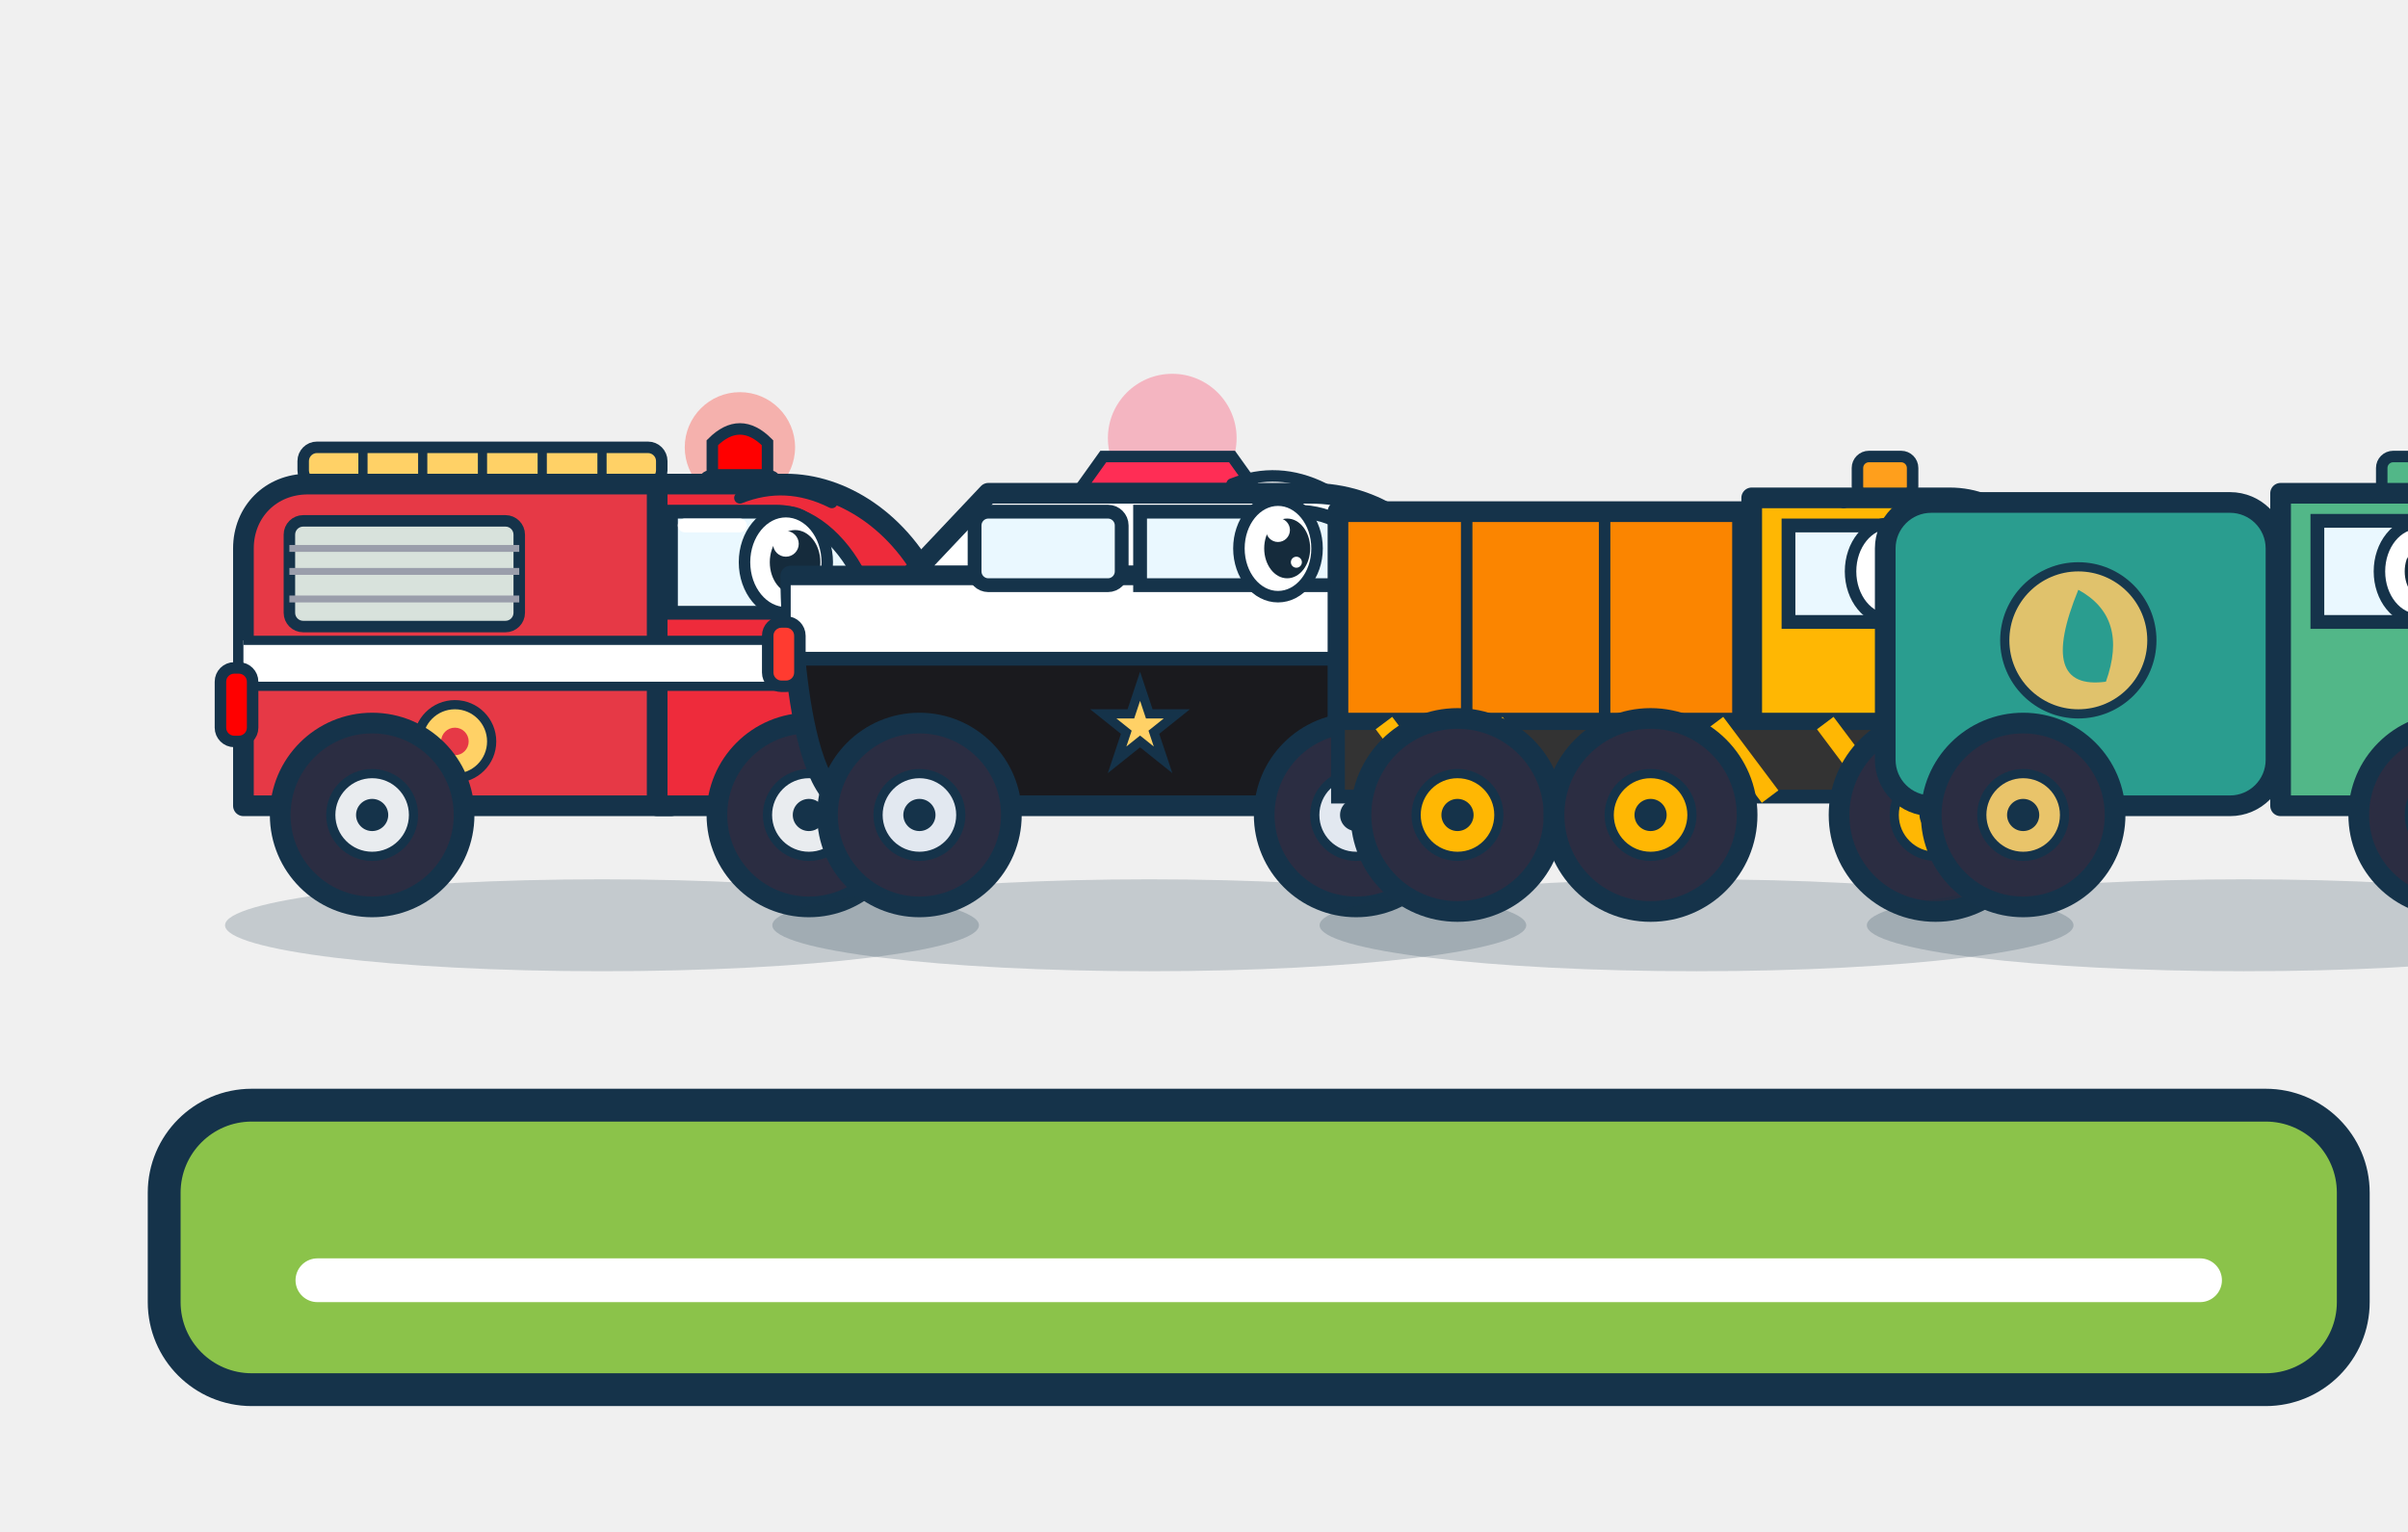
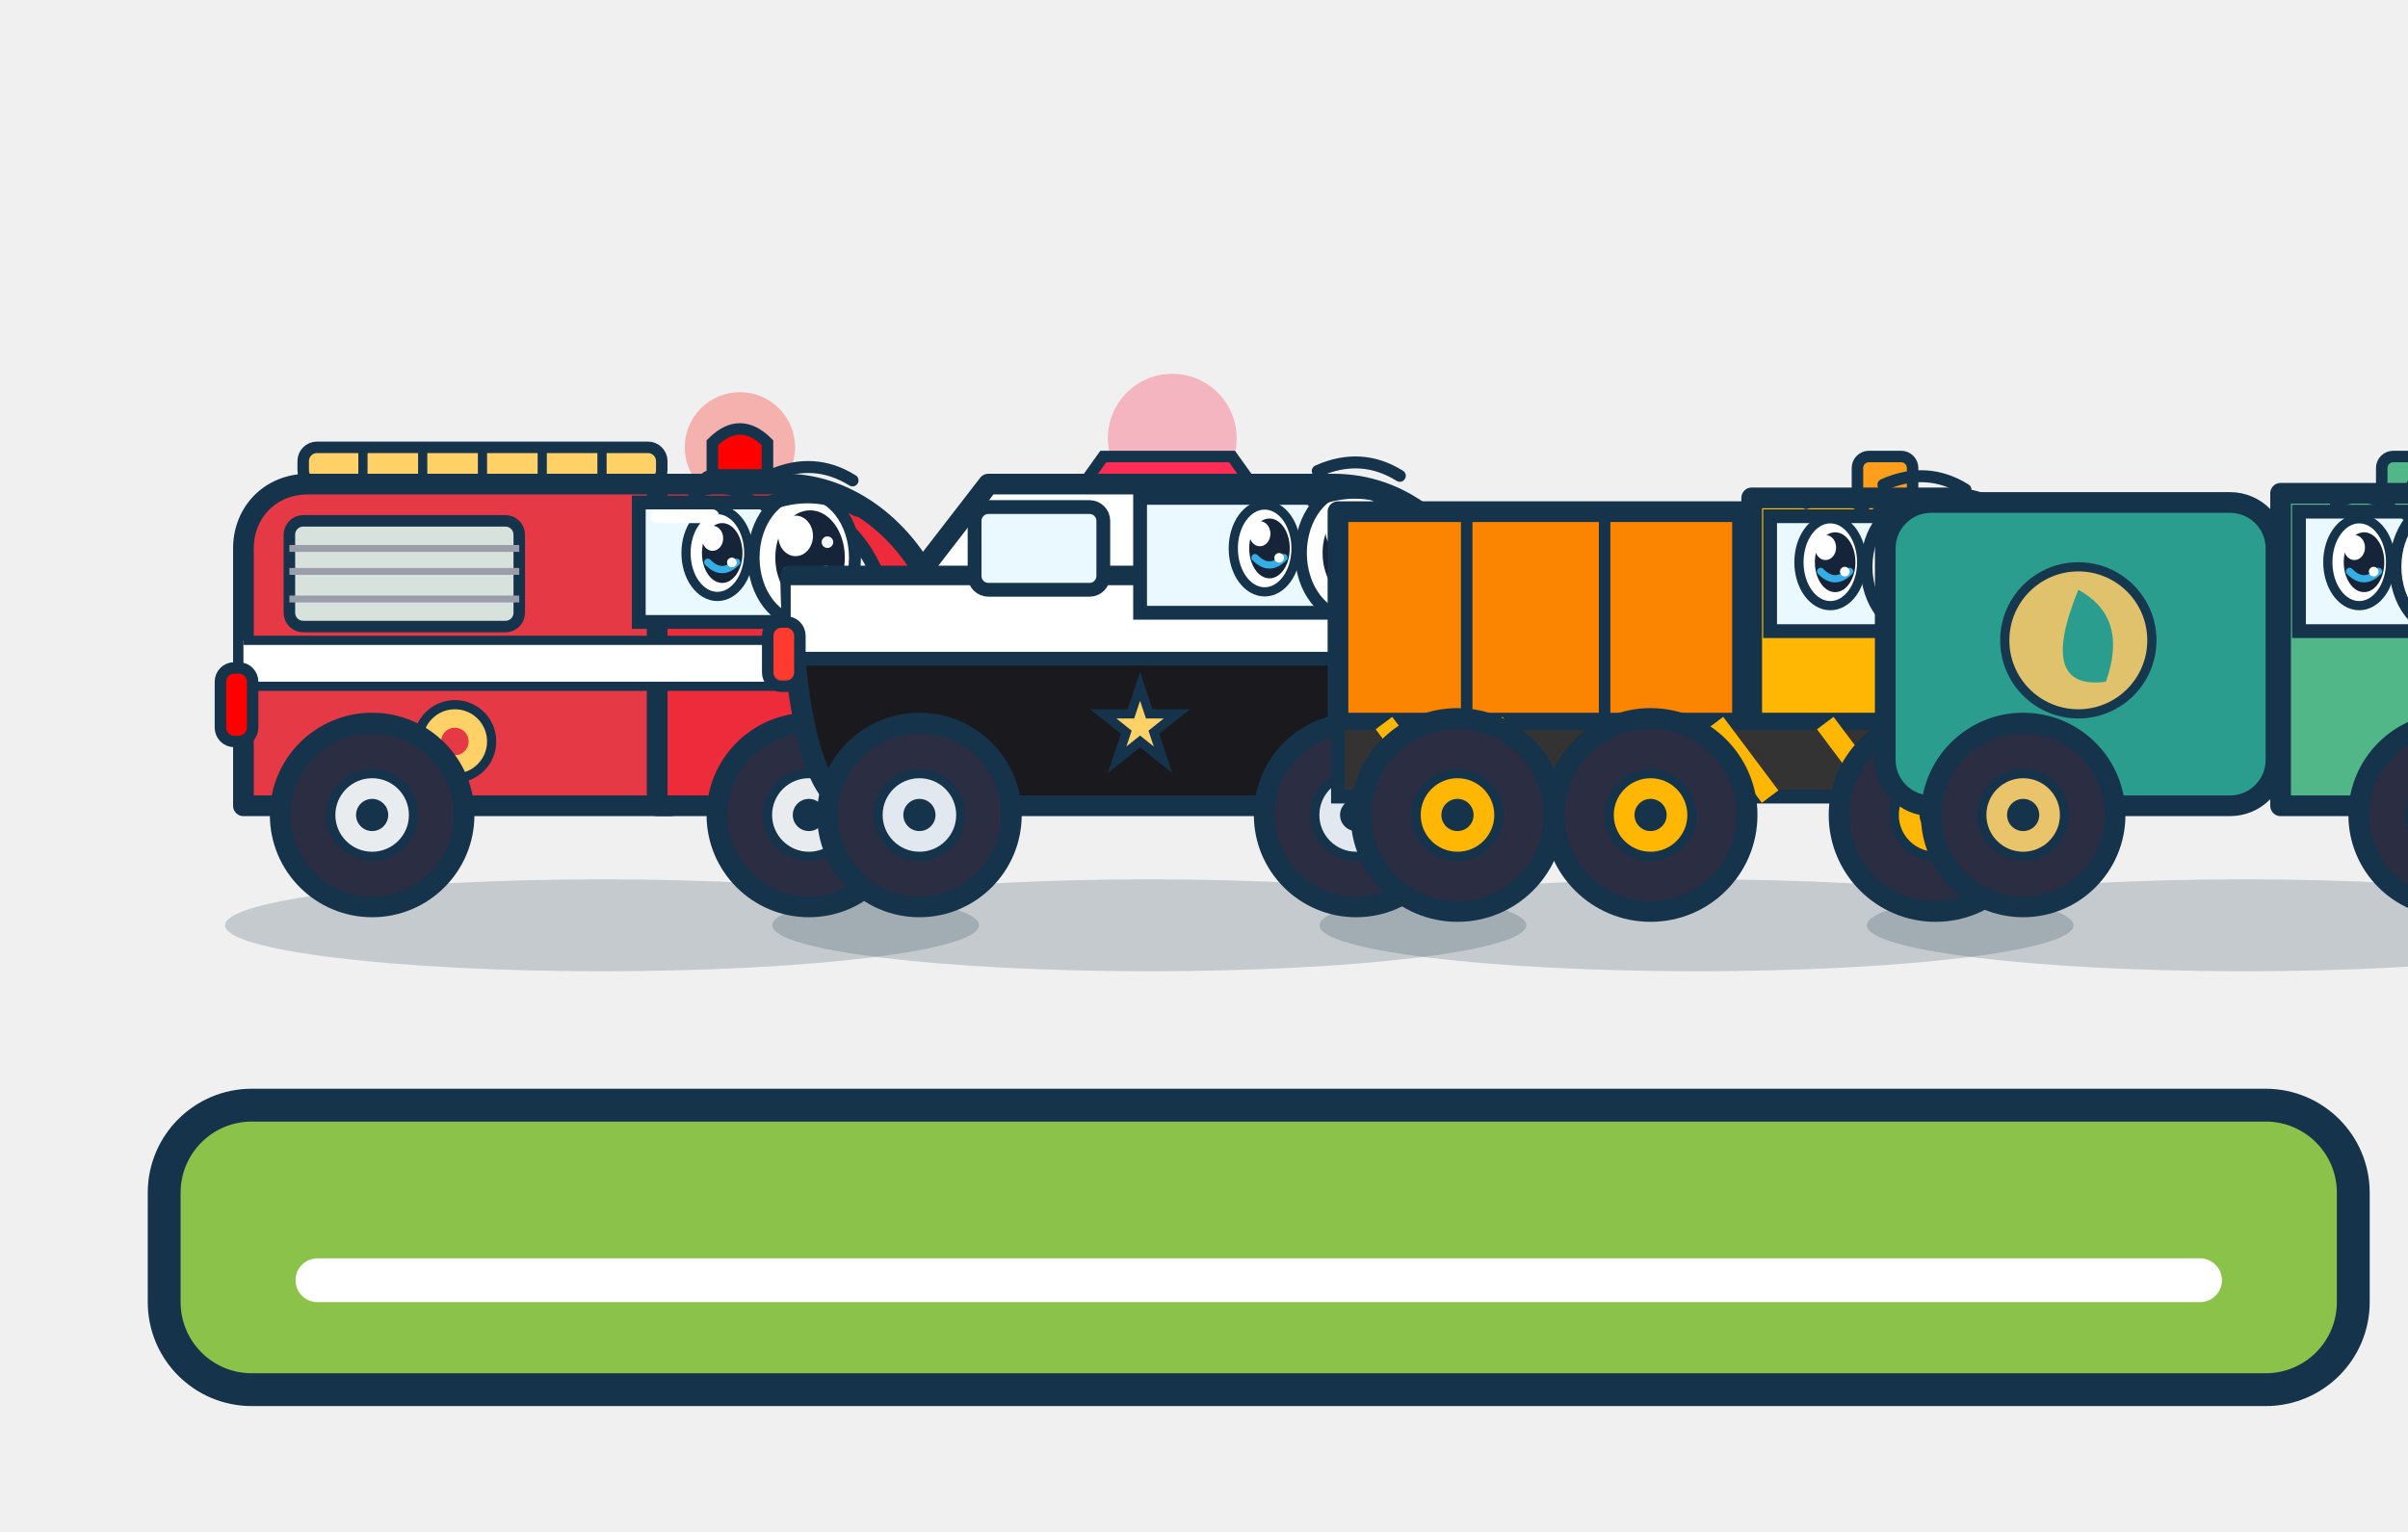
<svg xmlns="http://www.w3.org/2000/svg" viewBox="0 0 220 140" width="220" height="140">
  <g transform="translate(5, 5)">
    <rect x="10" y="96" width="200" height="26" rx="8" fill="#8BC34A" stroke="#15334A" stroke-width="3" />
    <line x1="24" y1="112" x2="196" y2="112" stroke="#FFFFFF" stroke-width="4" stroke-linecap="round" />
    <g transform="translate(8, 30) scale(0.42)">
      <ellipse cx="100" cy="118" rx="82" ry="10" fill="rgba(21, 51, 74, 0.2)" />
      <g transform="translate(0, 0)">
        <circle cx="130" cy="14" r="12" fill="#FF3B30" opacity="0.35" />
        <path d="M 124 20 L 124 13 Q 130 7 136 13 L 136 20 Z" fill="#FF0000" stroke="#15334A" stroke-width="2.5" />
        <rect x="122" y="20" width="16" height="5" rx="1.5" fill="#FFCC00" stroke="#15334A" stroke-width="2" />
        <rect x="35" y="14" width="78" height="8" rx="3" fill="#FFD166" stroke="#15334A" stroke-width="2.5" />
        <line x1="48" y1="14" x2="48" y2="22" stroke="#15334A" stroke-width="2" />
        <line x1="61" y1="14" x2="61" y2="22" stroke="#15334A" stroke-width="2" />
        <line x1="74" y1="14" x2="74" y2="22" stroke="#15334A" stroke-width="2" />
        <line x1="87" y1="14" x2="87" y2="22" stroke="#15334A" stroke-width="2" />
        <line x1="100" y1="14" x2="100" y2="22" stroke="#15334A" stroke-width="2" />
        <path d="M 22 36 C 22 28 28 22 36 22 L 115 22 L 115 92 L 22 92 Z" fill="#E63946" stroke="#15334A" stroke-width="4.5" stroke-linejoin="round" />
        <path d="M 112 22 L 140 22 C 152 22 165 30 172 45 L 178 60 C 182 68 182 92 172 92 L 112 92 Z" fill="#EE2B3B" stroke="#15334A" stroke-width="4.5" stroke-linejoin="round" />
        <path d="M 22 56 L 178 56 L 178 66 L 22 66 Z" fill="#FFFFFF" />
        <line x1="22" y1="56" x2="178" y2="56" stroke="#15334A" stroke-width="2" />
        <line x1="22" y1="66" x2="178" y2="66" stroke="#15334A" stroke-width="2" />
        <rect x="32" y="30" width="50" height="23" rx="3" fill="#D8E2DC" stroke="#15334A" stroke-width="2.5" />
        <line x1="32" y1="36" x2="82" y2="36" stroke="#9A9EAB" stroke-width="1.5" />
        <line x1="32" y1="41" x2="82" y2="41" stroke="#9A9EAB" stroke-width="1.5" />
        <line x1="32" y1="47" x2="82" y2="47" stroke="#9A9EAB" stroke-width="1.5" />
        <circle cx="68" cy="78" r="8" fill="#FFD166" stroke="#15334A" stroke-width="2" />
        <circle cx="68" cy="78" r="3" fill="#E63946" />
-         <path d="M 115 28 L 138 28 C 145 28 152 34 156 42 L 158 50 L 115 50 Z" fill="#EAF8FF" stroke="#15334A" stroke-width="3" />
-         <ellipse cx="140" cy="39" rx="9" ry="11" fill="#FFFFFF" stroke="#15334A" stroke-width="2.5" />
-         <ellipse cx="142" cy="39" rx="5.5" ry="7" fill="#152B3C" />
-         <circle cx="140" cy="35" r="2.8" fill="#FFFFFF" />
-         <circle cx="144" cy="42" r="1.3" fill="#FFFFFF" />
-         <path d="M 130 25 Q 140 21 150 26" fill="none" stroke="#15334A" stroke-width="2.5" stroke-linecap="round" />
-         <path d="M 118 31 L 130 31" stroke="#FFFFFF" stroke-width="3" stroke-linecap="round" />
+         <path d="M 108 26 L 140 26 C 148 26 156 32 160 42 L 162 52 L 108 52 Z" fill="#EAF8FF" stroke="#15334A" stroke-width="3" />
+         <ellipse cx="125.1" cy="37" rx="6.825" ry="9.45" fill="#FFFFFF" stroke="#15334A" stroke-width="2" />
+         <ellipse cx="126.15" cy="37" rx="4.41" ry="6.51" fill="#152438" />
+         <path d="M 123 39 Q 126.15 42.2 129.3 39" fill="none" stroke="#38BDF8" stroke-width="1.575" stroke-linecap="round" opacity="0.9" />
+         <ellipse cx="124.05" cy="33.8" rx="2.31" ry="2.73" fill="#FFFFFF" />
+         <circle cx="128.25" cy="39.05" r="1.05" fill="#FFFFFF" />
+         <path d="M 119.85 24.35 Q 126.15 21.2 132.45 25.4" fill="none" stroke="#15334A" stroke-width="2.2" stroke-linecap="round" />
+         <ellipse cx="144" cy="38" rx="11.025" ry="14.175" fill="#FFFFFF" stroke="#15334A" stroke-width="2.6" />
+         <ellipse cx="145.26" cy="38" rx="7.56" ry="10.29" fill="#152438" />
+         <path d="M 140.325 41.15 Q 145.575 45.875 150.825 41.15" fill="none" stroke="#38BDF8" stroke-width="2.31" stroke-linecap="round" opacity="0.95" />
+         <path d="M 141.9 43.25 Q 145.575 46.925 149.25 43.25" fill="none" stroke="#7DD3FC" stroke-width="1.26" stroke-linecap="round" opacity="0.9" />
+         <ellipse cx="142.11" cy="33.275" rx="3.78" ry="4.41" fill="#FFFFFF" />
+         <circle cx="148.725" cy="41.675" r="1.89" fill="#FFFFFF" />
+         <circle cx="149.04" cy="34.64" r="1.26" fill="#FFFFFF" opacity="0.95" />
+         <path d="M 135.6 26.45 Q 146.1 22.25 155.55 27.5" fill="none" stroke="#15334A" stroke-width="3.2" stroke-linecap="round" />
+         <path d="M 136.65 20.15 Q 146.1 15.95 154.5 21.2" fill="none" stroke="#15334A" stroke-width="2.6" stroke-linecap="round" />
+         <ellipse cx="154" cy="62" rx="7.5" ry="4.5" fill="#FF6B8B" opacity="0.7" />
+         <circle cx="151.5" cy="61" r="1.5" fill="#FFFFFF" opacity="0.6" />
+         <path d="M 156 72 Q 164 84 174 73 Z" fill="#E63946" stroke="#15334A" stroke-width="2.5" stroke-linejoin="round" />
+         <path d="M 160 78 Q 165 83 170 78 Z" fill="#FF8DA1" />
+         <path d="M 112 29 L 124 29" stroke="#FFFFFF" stroke-width="3" stroke-linecap="round" />
        <path d="M 175 70 Q 183 70 183 80 Q 183 88 172 88" fill="#CED4DA" stroke="#15334A" stroke-width="3.5" stroke-linejoin="round" />
-         <path d="M 158 76 Q 164 83 170 76" fill="none" stroke="#15334A" stroke-width="3" stroke-linecap="round" />
        <circle cx="174" cy="58" r="7" fill="#FFEA00" stroke="#15334A" stroke-width="3" />
        <circle cx="176" cy="56" r="2.5" fill="#FFFFFF" />
        <rect x="17" y="62" width="7" height="16" rx="3" fill="#FF0000" stroke="#15334A" stroke-width="2.5" />
        <circle cx="50" cy="94" r="20" fill="#2B2D42" stroke="#15334A" stroke-width="4.5" />
        <circle cx="50" cy="94" r="9" fill="#E9ECEF" stroke="#15334A" stroke-width="2" />
        <circle cx="50" cy="94" r="3.5" fill="#15334A" />
        <circle cx="145" cy="94" r="20" fill="#2B2D42" stroke="#15334A" stroke-width="4.5" />
        <circle cx="145" cy="94" r="9" fill="#E9ECEF" stroke="#15334A" stroke-width="2" />
        <circle cx="145" cy="94" r="3.5" fill="#15334A" />
      </g>
    </g>
    <g transform="translate(58, 30) scale(0.42)">
      <ellipse cx="100" cy="118" rx="82" ry="10" fill="rgba(21, 51, 74, 0.2)" />
      <g transform="translate(0, 0)">
        <circle cx="105" cy="12" r="14" fill="#FF2D55" opacity="0.3" />
        <path d="M 90 16 L 118 16 L 123 23 L 85 23 Z" fill="#FF2D55" stroke="#15334A" stroke-width="2.5" />
        <rect x="98" y="23" width="12" height="5" fill="#CED4DA" stroke="#15334A" stroke-width="2" />
-         <path d="M 48 42 L 65 24 L 135 24 C 150 24 160 33 166 42 Z" fill="#FFFFFF" stroke="#15334A" stroke-width="4.5" stroke-linejoin="round" />
+         <path d="M 48 44 L 65 22 L 140 22 C 155 22 166 32 172 44 Z" fill="#FFFFFF" stroke="#15334A" stroke-width="4.5" stroke-linejoin="round" />
        <path d="M 22 42 C 22 42 22 92 36 92 L 180 92 C 188 92 188 72 186 60 C 184 50 174 42 166 42 Z" fill="#1A1A1E" stroke="#15334A" stroke-width="4.5" stroke-linejoin="round" />
        <path d="M 22 44 L 182 44 L 182 60 Q 100 62 22 60 Z" fill="#FFFFFF" />
        <line x1="22" y1="60" x2="182" y2="60" stroke="#15334A" stroke-width="3" />
-         <rect x="62" y="28" width="32" height="16" rx="3" fill="#EAF8FF" stroke="#15334A" stroke-width="3" />
-         <path d="M 98 28 L 132 28 C 140 28 146 32 150 40 L 152 44 L 98 44 Z" fill="#EAF8FF" stroke="#15334A" stroke-width="3" />
-         <ellipse cx="128" cy="36" rx="8.5" ry="10.5" fill="#FFFFFF" stroke="#15334A" stroke-width="2.5" />
-         <ellipse cx="130" cy="36" rx="5" ry="6.5" fill="#152B3C" />
-         <circle cx="128" cy="32" r="2.6" fill="#FFFFFF" />
-         <circle cx="132" cy="39" r="1.2" fill="#FFFFFF" />
-         <path d="M 118 22 Q 128 18 138 23" fill="none" stroke="#15334A" stroke-width="2.5" stroke-linecap="round" />
+         <rect x="62" y="27" width="28" height="18" rx="3" fill="#EAF8FF" stroke="#15334A" stroke-width="3" />
+         <path d="M 98 25 L 140 25 C 150 25 158 32 162 42 L 164 50 L 98 50 Z" fill="#EAF8FF" stroke="#15334A" stroke-width="3" />
+         <ellipse cx="125.1" cy="36" rx="6.825" ry="9.45" fill="#FFFFFF" stroke="#15334A" stroke-width="2" />
+         <ellipse cx="126.15" cy="36" rx="4.41" ry="6.51" fill="#152438" />
+         <path d="M 123 38 Q 126.15 41.2 129.3 38" fill="none" stroke="#38BDF8" stroke-width="1.575" stroke-linecap="round" opacity="0.9" />
+         <ellipse cx="124.05" cy="32.8" rx="2.31" ry="2.73" fill="#FFFFFF" />
+         <circle cx="128.25" cy="38.05" r="1.05" fill="#FFFFFF" />
+         <path d="M 119.85 23.35 Q 126.15 20.2 132.45 24.4" fill="none" stroke="#15334A" stroke-width="2.2" stroke-linecap="round" />
+         <ellipse cx="144" cy="37" rx="11.025" ry="14.175" fill="#FFFFFF" stroke="#15334A" stroke-width="2.6" />
+         <ellipse cx="145.26" cy="37" rx="7.56" ry="10.29" fill="#152438" />
+         <path d="M 140.325 40.15 Q 145.575 44.875 150.825 40.15" fill="none" stroke="#38BDF8" stroke-width="2.31" stroke-linecap="round" opacity="0.95" />
+         <path d="M 141.9 42.25 Q 145.575 45.925 149.25 42.25" fill="none" stroke="#7DD3FC" stroke-width="1.26" stroke-linecap="round" opacity="0.9" />
+         <ellipse cx="142.11" cy="32.275" rx="3.78" ry="4.41" fill="#FFFFFF" />
+         <circle cx="148.725" cy="40.675" r="1.89" fill="#FFFFFF" />
+         <circle cx="149.04" cy="33.64" r="1.26" fill="#FFFFFF" opacity="0.95" />
+         <path d="M 135.6 25.45 Q 146.1 21.25 155.55 26.5" fill="none" stroke="#15334A" stroke-width="3.2" stroke-linecap="round" />
+         <path d="M 136.65 19.15 Q 146.1 14.95 154.5 20.2" fill="none" stroke="#15334A" stroke-width="2.6" stroke-linecap="round" />
+         <ellipse cx="154" cy="60" rx="7.5" ry="4.5" fill="#FF6B8B" opacity="0.7" />
+         <circle cx="151.5" cy="59" r="1.5" fill="#FFFFFF" opacity="0.6" />
+         <path d="M 158 70 Q 166 82 176 71 Z" fill="#E63946" stroke="#15334A" stroke-width="2.5" stroke-linejoin="round" />
+         <path d="M 162 76 Q 167 81 172 76 Z" fill="#FF8DA1" />
        <polygon points="98,66 100,72 106,72 101,76 103,82 98,78 93,82 95,76 90,72 96,72" fill="#FFD166" stroke="#15334A" stroke-width="2" />
-         <path d="M 162 76 Q 168 82 174 76" fill="none" stroke="#FFFFFF" stroke-width="3" stroke-linecap="round" />
        <circle cx="178" cy="55" r="6.5" fill="#FFEA00" stroke="#15334A" stroke-width="3" />
        <circle cx="179" cy="53" r="2.2" fill="#FFFFFF" />
        <rect x="17" y="52" width="7" height="14" rx="3" fill="#FF3B30" stroke="#15334A" stroke-width="2.5" />
        <circle cx="50" cy="94" r="20" fill="#2B2D42" stroke="#15334A" stroke-width="4.5" />
        <circle cx="50" cy="94" r="9" fill="#E2E8F0" stroke="#15334A" stroke-width="2" />
        <circle cx="50" cy="94" r="3.5" fill="#15334A" />
        <circle cx="145" cy="94" r="20" fill="#2B2D42" stroke="#15334A" stroke-width="4.5" />
        <circle cx="145" cy="94" r="9" fill="#E2E8F0" stroke="#15334A" stroke-width="2" />
        <circle cx="145" cy="94" r="3.5" fill="#15334A" />
      </g>
    </g>
    <g transform="translate(108, 30) scale(0.42)">
      <ellipse cx="100" cy="118" rx="82" ry="10" fill="rgba(21, 51, 74, 0.2)" />
      <g transform="translate(0, 0)">
        <rect x="135" y="16" width="12" height="9" rx="2.5" fill="#FF9F1C" stroke="#15334A" stroke-width="2.5" />
        <path d="M 22 28 L 110 28 L 110 74 L 22 74 Z" fill="#FB8500" stroke="#15334A" stroke-width="4.5" stroke-linejoin="round" />
        <line x1="50" y1="28" x2="50" y2="74" stroke="#15334A" stroke-width="2.5" />
        <line x1="80" y1="28" x2="80" y2="74" stroke="#15334A" stroke-width="2.5" />
        <path d="M 112 25 L 155 25 C 166 25 174 33 177 46 L 180 74 L 112 74 Z" fill="#FFB703" stroke="#15334A" stroke-width="4.5" stroke-linejoin="round" />
-         <path d="M 120 31 L 152 31 C 158 31 162 36 164 45 L 165 52 L 120 52 Z" fill="#EAF8FF" stroke="#15334A" stroke-width="3" />
-         <ellipse cx="142" cy="41" rx="8.5" ry="10.5" fill="#FFFFFF" stroke="#15334A" stroke-width="2.5" />
-         <ellipse cx="144" cy="41" rx="5" ry="6.5" fill="#152B3C" />
-         <circle cx="142" cy="37" r="2.6" fill="#FFFFFF" />
-         <circle cx="146" cy="44" r="1.2" fill="#FFFFFF" />
-         <path d="M 132 26 Q 142 22 152 27" fill="none" stroke="#15334A" stroke-width="2.5" stroke-linecap="round" />
+         <path d="M 116 29 L 152 29 C 160 29 166 35 168 45 L 169 54 L 116 54 Z" fill="#EAF8FF" stroke="#15334A" stroke-width="3" />
+         <ellipse cx="129.1" cy="39" rx="6.825" ry="9.45" fill="#FFFFFF" stroke="#15334A" stroke-width="2" />
+         <ellipse cx="130.15" cy="39" rx="4.41" ry="6.51" fill="#152438" />
+         <path d="M 127 41 Q 130.15 44.2 133.3 41" fill="none" stroke="#38BDF8" stroke-width="1.575" stroke-linecap="round" opacity="0.9" />
+         <ellipse cx="128.05" cy="35.8" rx="2.31" ry="2.73" fill="#FFFFFF" />
+         <circle cx="132.25" cy="41.05" r="1.05" fill="#FFFFFF" />
+         <path d="M 123.85 26.35 Q 130.15 23.2 136.45 27.4" fill="none" stroke="#15334A" stroke-width="2.2" stroke-linecap="round" />
+         <ellipse cx="148" cy="40" rx="11.025" ry="14.175" fill="#FFFFFF" stroke="#15334A" stroke-width="2.6" />
+         <ellipse cx="149.26" cy="40" rx="7.56" ry="10.29" fill="#152438" />
+         <path d="M 144.325 43.15 Q 149.575 47.875 154.825 43.15" fill="none" stroke="#38BDF8" stroke-width="2.31" stroke-linecap="round" opacity="0.95" />
+         <path d="M 145.9 45.25 Q 149.575 48.925 153.25 45.25" fill="none" stroke="#7DD3FC" stroke-width="1.26" stroke-linecap="round" opacity="0.9" />
+         <ellipse cx="146.11" cy="35.275" rx="3.78" ry="4.41" fill="#FFFFFF" />
+         <circle cx="152.725" cy="43.675" r="1.89" fill="#FFFFFF" />
+         <circle cx="153.04" cy="36.64" r="1.26" fill="#FFFFFF" opacity="0.95" />
+         <path d="M 139.6 28.45 Q 150.1 24.25 159.55 29.5" fill="none" stroke="#15334A" stroke-width="3.2" stroke-linecap="round" />
+         <path d="M 140.65 22.15 Q 150.1 17.95 158.5 23.2" fill="none" stroke="#15334A" stroke-width="2.6" stroke-linecap="round" />
+         <ellipse cx="158" cy="62" rx="7.5" ry="4.5" fill="#FF6B8B" opacity="0.7" />
+         <circle cx="155.5" cy="61" r="1.5" fill="#FFFFFF" opacity="0.6" />
+         <path d="M 160 68 Q 168 80 178 69 Z" fill="#E63946" stroke="#15334A" stroke-width="2.5" stroke-linejoin="round" />
+         <path d="M 164 74 Q 169 79 174 74 Z" fill="#FF8DA1" />
        <rect x="22" y="74" width="158" height="16" fill="#333333" stroke="#15334A" stroke-width="3" />
        <path d="M 32 74 L 44 90 M 56 74 L 68 90 M 80 74 L 92 90 M 104 74 L 116 90 M 128 74 L 140 90 M 152 74 L 164 90" stroke="#FFB703" stroke-width="4.5" />
        <circle cx="178" cy="60" r="6.5" fill="#FFFFFF" stroke="#15334A" stroke-width="3" />
        <circle cx="48" cy="94" r="21" fill="#2B2D42" stroke="#15334A" stroke-width="4.5" />
        <circle cx="48" cy="94" r="9" fill="#FFB703" stroke="#15334A" stroke-width="2" />
        <circle cx="48" cy="94" r="3.5" fill="#15334A" />
        <circle cx="90" cy="94" r="21" fill="#2B2D42" stroke="#15334A" stroke-width="4.5" />
        <circle cx="90" cy="94" r="9" fill="#FFB703" stroke="#15334A" stroke-width="2" />
        <circle cx="90" cy="94" r="3.5" fill="#15334A" />
        <circle cx="152" cy="94" r="21" fill="#2B2D42" stroke="#15334A" stroke-width="4.5" />
        <circle cx="152" cy="94" r="9" fill="#FFB703" stroke="#15334A" stroke-width="2" />
        <circle cx="152" cy="94" r="3.5" fill="#15334A" />
      </g>
    </g>
    <g transform="translate(158, 30) scale(0.42)">
      <ellipse cx="100" cy="118" rx="82" ry="10" fill="rgba(21, 51, 74, 0.2)" />
      <g transform="translate(0, 0)">
        <rect x="130" y="16" width="12" height="9" rx="2.5" fill="#52B788" stroke="#15334A" stroke-width="2.5" />
        <rect x="22" y="26" width="85" height="66" rx="10" fill="#2A9D8F" stroke="#15334A" stroke-width="4.5" />
        <circle cx="64" cy="56" r="16" fill="#E9C46A" opacity="0.95" stroke="#15334A" stroke-width="2" />
        <path d="M 64 45 Q 75 51 70 65 Q 55 67 64 45 Z" fill="#2A9D8F" />
        <path d="M 108 24 L 152 24 C 162 24 170 32 174 44 L 176 92 L 108 92 Z" fill="#52B788" stroke="#15334A" stroke-width="4.5" stroke-linejoin="round" />
-         <path d="M 116 30 L 148 30 C 154 30 158 35 160 44 L 161 52 L 116 52 Z" fill="#EAF8FF" stroke="#15334A" stroke-width="3" />
-         <ellipse cx="138" cy="41" rx="8.5" ry="10.5" fill="#FFFFFF" stroke="#15334A" stroke-width="2.5" />
-         <ellipse cx="140" cy="41" rx="5" ry="6.5" fill="#152B3C" />
-         <circle cx="138" cy="37" r="2.6" fill="#FFFFFF" />
-         <circle cx="142" cy="44" r="1.2" fill="#FFFFFF" />
-         <path d="M 128 25 Q 138 21 148 26" fill="none" stroke="#15334A" stroke-width="2.5" stroke-linecap="round" />
+         <path d="M 112 28 L 148 28 C 156 28 162 34 164 44 L 165 54 L 112 54 Z" fill="#EAF8FF" stroke="#15334A" stroke-width="3" />
+         <ellipse cx="125.1" cy="39" rx="6.825" ry="9.45" fill="#FFFFFF" stroke="#15334A" stroke-width="2" />
+         <ellipse cx="126.15" cy="39" rx="4.41" ry="6.51" fill="#152438" />
+         <path d="M 123 41 Q 126.15 44.2 129.3 41" fill="none" stroke="#38BDF8" stroke-width="1.575" stroke-linecap="round" opacity="0.9" />
+         <ellipse cx="124.05" cy="35.8" rx="2.31" ry="2.73" fill="#FFFFFF" />
+         <circle cx="128.25" cy="41.05" r="1.05" fill="#FFFFFF" />
+         <path d="M 119.85 26.35 Q 126.15 23.2 132.45 27.4" fill="none" stroke="#15334A" stroke-width="2.2" stroke-linecap="round" />
+         <ellipse cx="144" cy="40" rx="11.025" ry="14.175" fill="#FFFFFF" stroke="#15334A" stroke-width="2.6" />
+         <ellipse cx="145.26" cy="40" rx="7.56" ry="10.29" fill="#152438" />
+         <path d="M 140.325 43.15 Q 145.575 47.875 150.825 43.15" fill="none" stroke="#38BDF8" stroke-width="2.31" stroke-linecap="round" opacity="0.95" />
+         <path d="M 141.9 45.25 Q 145.575 48.925 149.25 45.25" fill="none" stroke="#7DD3FC" stroke-width="1.26" stroke-linecap="round" opacity="0.9" />
+         <ellipse cx="142.11" cy="35.275" rx="3.78" ry="4.41" fill="#FFFFFF" />
+         <circle cx="148.725" cy="43.675" r="1.89" fill="#FFFFFF" />
+         <circle cx="149.04" cy="36.64" r="1.26" fill="#FFFFFF" opacity="0.95" />
+         <path d="M 135.6 28.45 Q 146.1 24.25 155.55 29.5" fill="none" stroke="#15334A" stroke-width="3.2" stroke-linecap="round" />
+         <path d="M 136.65 22.15 Q 146.1 17.95 154.5 23.2" fill="none" stroke="#15334A" stroke-width="2.6" stroke-linecap="round" />
+         <ellipse cx="154" cy="62" rx="7.5" ry="4.5" fill="#FF6B8B" opacity="0.7" />
+         <circle cx="151.5" cy="61" r="1.5" fill="#FFFFFF" opacity="0.6" />
+         <path d="M 158 72 Q 166 84 176 73 Z" fill="#E63946" stroke="#15334A" stroke-width="2.5" stroke-linejoin="round" />
+         <path d="M 162 78 Q 167 83 172 78 Z" fill="#FF8DA1" />
        <circle cx="174" cy="62" r="6.5" fill="#FFEA00" stroke="#15334A" stroke-width="3" />
        <circle cx="52" cy="94" r="20" fill="#2B2D42" stroke="#15334A" stroke-width="4.5" />
        <circle cx="52" cy="94" r="9" fill="#E9C46A" stroke="#15334A" stroke-width="2" />
        <circle cx="52" cy="94" r="3.5" fill="#15334A" />
        <circle cx="145" cy="94" r="20" fill="#2B2D42" stroke="#15334A" stroke-width="4.5" />
        <circle cx="145" cy="94" r="9" fill="#E9C46A" stroke="#15334A" stroke-width="2" />
        <circle cx="145" cy="94" r="3.5" fill="#15334A" />
      </g>
    </g>
  </g>
</svg>
